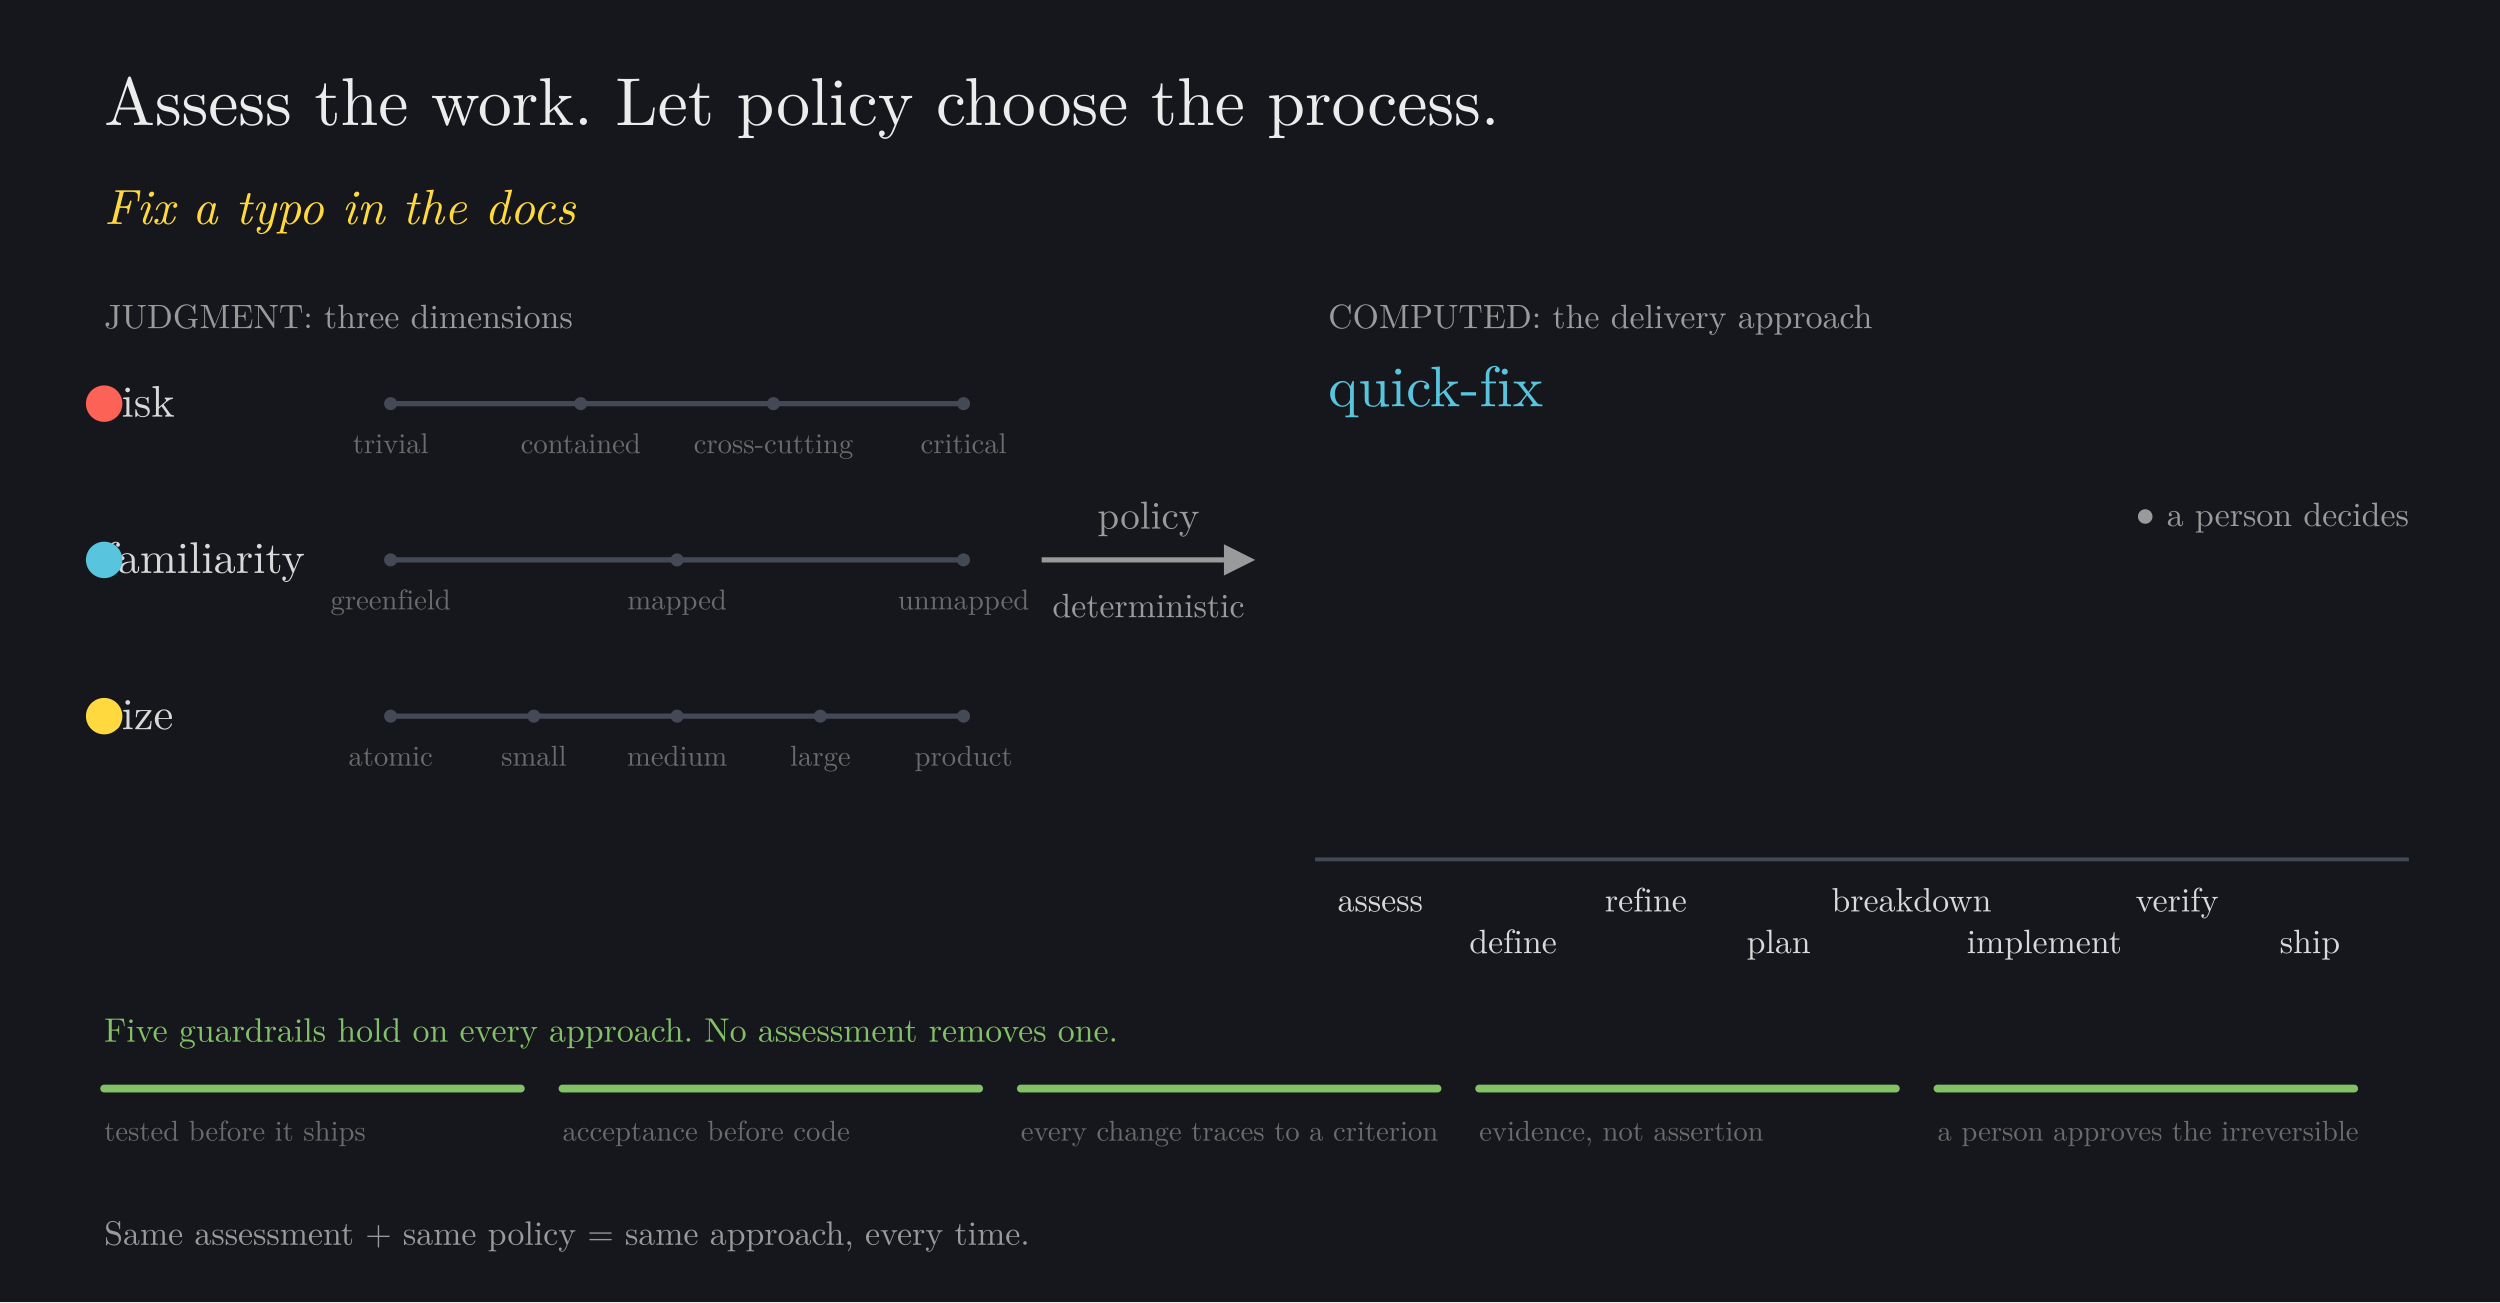
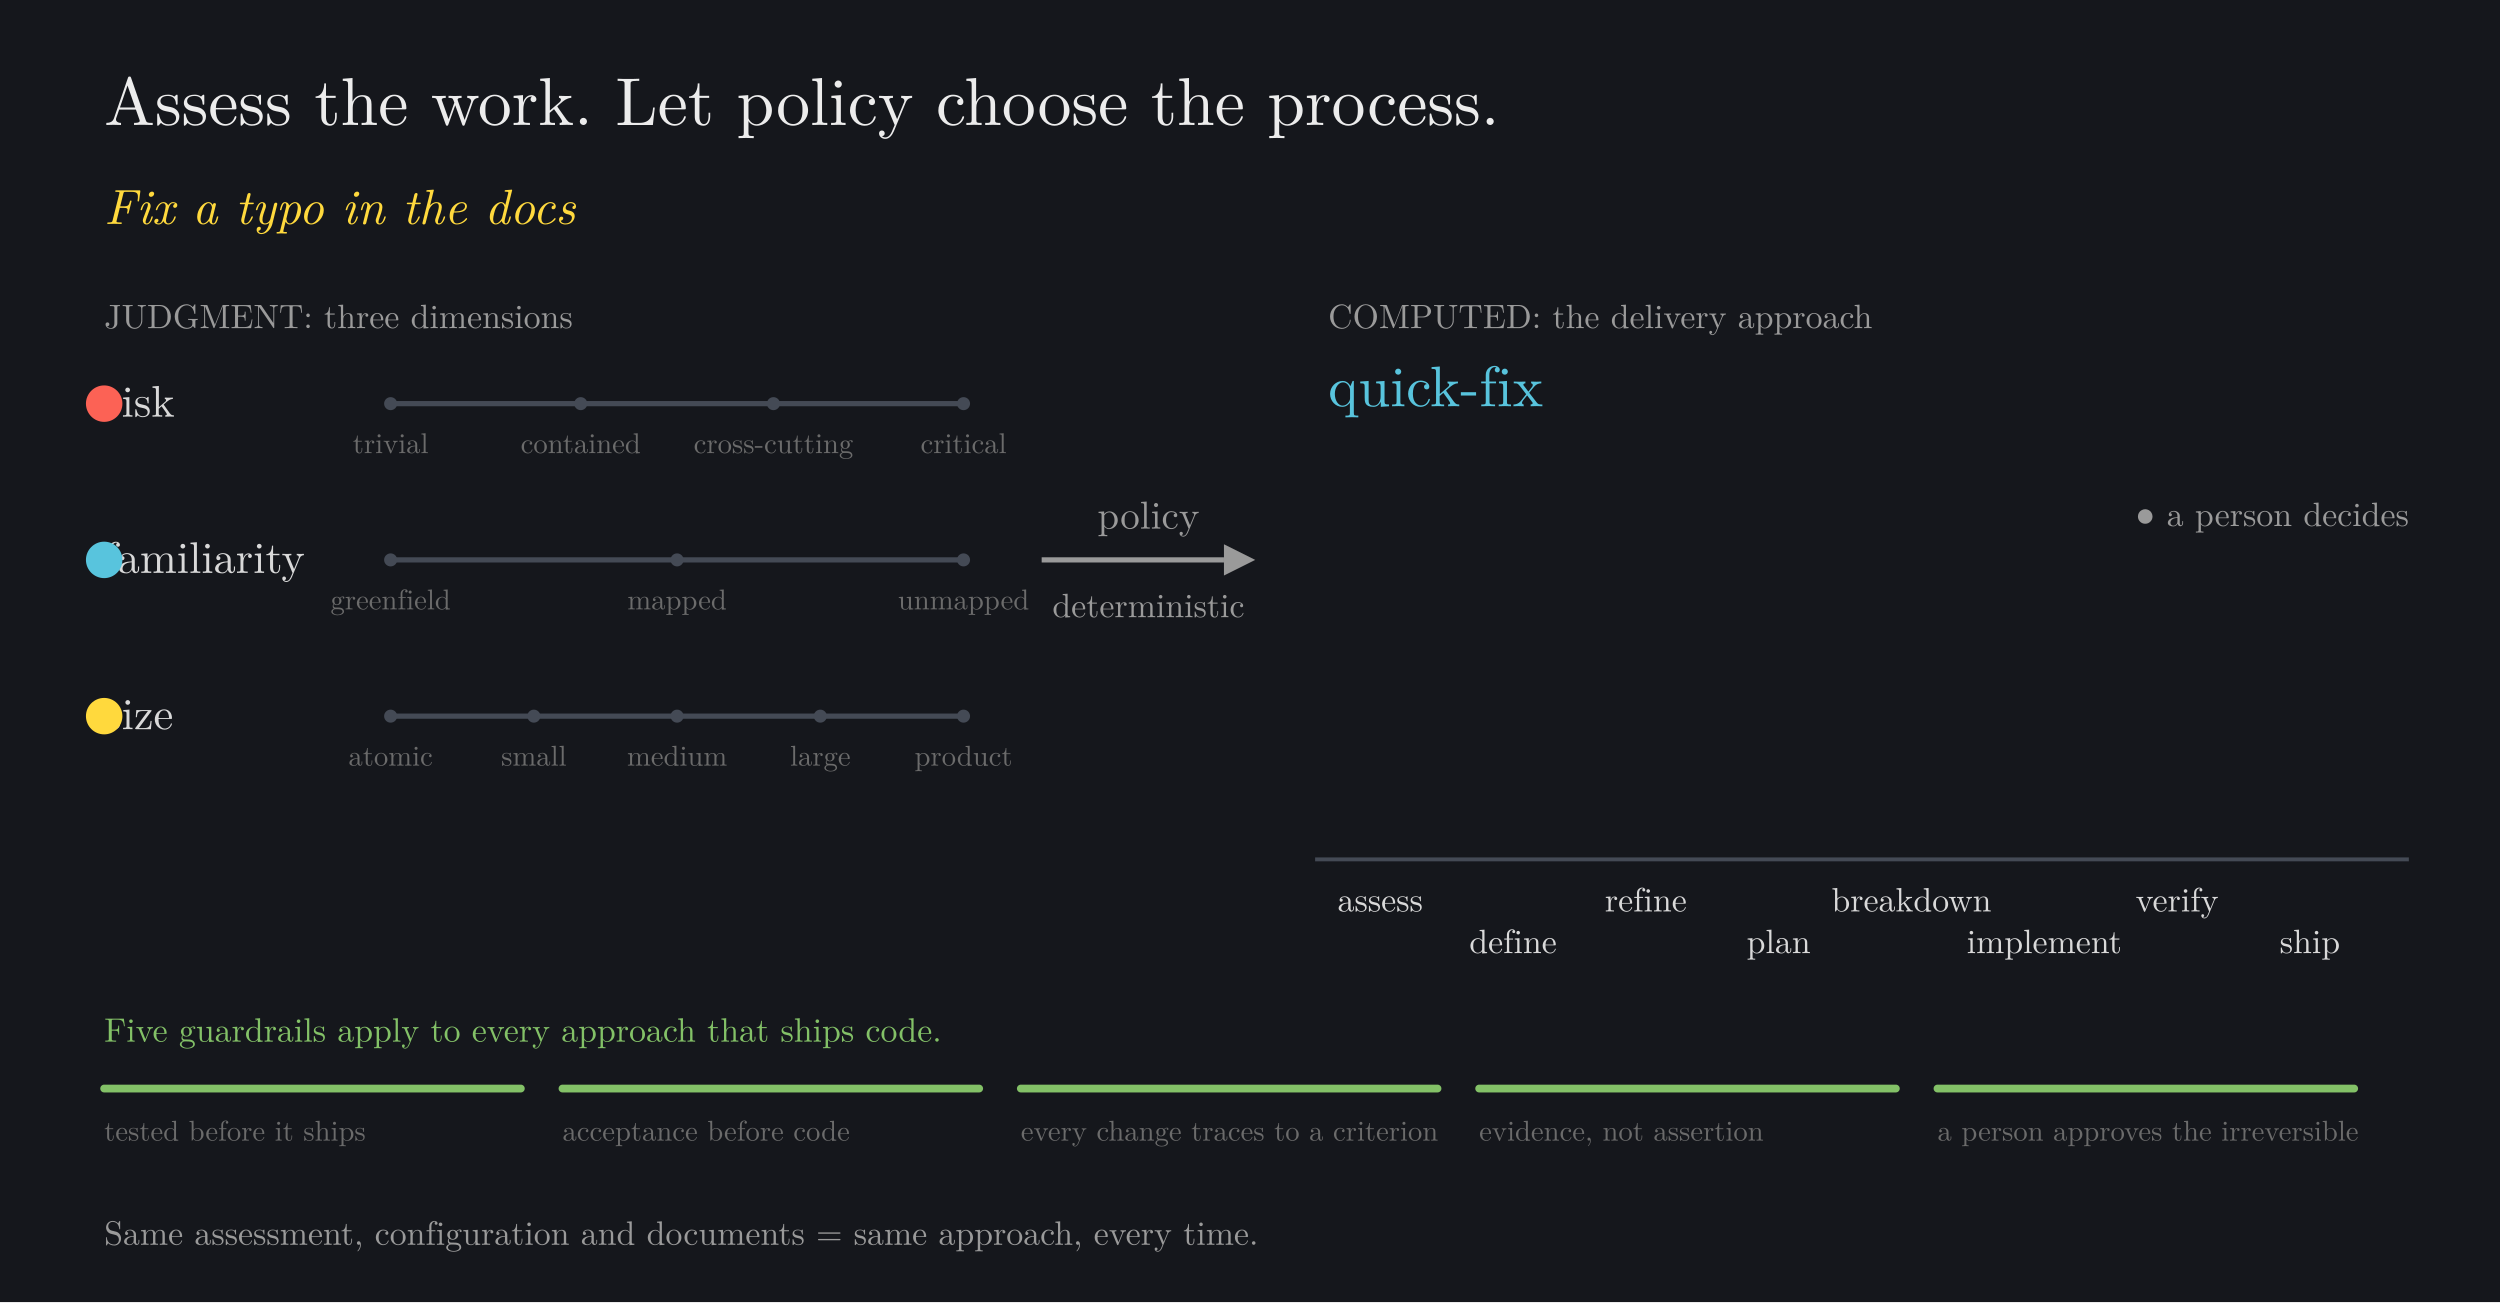
<svg xmlns="http://www.w3.org/2000/svg" viewBox="0 0 960 500" width="960" height="500" font-family="'Latin Modern Roman','CMU Serif','Computer Modern',Georgia,'Times New Roman',serif">
  <defs>
    <style>
      .dim    { fill: #d9d9d9; font-size: 17px; }
      .small  { fill: #9a9a9a; font-size: 13px; }
      .tick   { fill: #6b6b6b; font-size: 11px; }
      .stage  { fill: #d9d9d9; font-size: 13px; text-anchor: middle; }
      .title  { fill: #ececec; font-size: 26px; }
      .cap    { fill: #ffd93d; font-size: 19px; font-style: italic; }
      .appr   { fill: #58c4dd; font-size: 22px; }
      .guard  { fill: #83c167; font-size: 13px; }
      .eq     { fill: #9a9a9a; font-size: 15px; }
    </style>
  </defs>
  <rect width="960" height="500" fill="#15171c" />
  <text class="title" x="40" y="48">Assess the work. Let policy choose the process.</text>
  <g>
    <text class="cap" x="40" y="86">
      Fix a typo in the docs
      <animate attributeName="opacity" values="1;1;0;0;0;0;1" keyTimes="0.0;0.3;0.333;0.633;0.667;0.967;1.0" dur="18s" repeatCount="indefinite" />
    </text>
    <text class="cap" x="40" y="86" opacity="0">
      Add rate limiting to the public API
      <animate attributeName="opacity" values="0;0;1;1;0;0;0" keyTimes="0.0;0.3;0.333;0.633;0.667;0.967;1.0" dur="18s" repeatCount="indefinite" />
    </text>
    <text class="cap" x="40" y="86" opacity="0">
      Rewrite the payments ledger
      <animate attributeName="opacity" values="0;0;0;0;1;1;0" keyTimes="0.0;0.3;0.333;0.633;0.667;0.967;1.0" dur="18s" repeatCount="indefinite" />
    </text>
  </g>
  <text class="small" x="40" y="126">JUDGMENT: three dimensions</text>
  <g transform="translate(40,160)">
    <text class="dim" x="0" y="0">risk</text>
    <line x1="110" y1="-5" x2="330" y2="-5" stroke="#444a55" stroke-width="2" />
    <g class="tick">
      <circle cx="110" cy="-5" r="2.5" fill="#444a55" />
      <text x="110" y="14" text-anchor="middle">trivial</text>
      <circle cx="183" cy="-5" r="2.5" fill="#444a55" />
      <text x="183" y="14" text-anchor="middle">contained</text>
      <circle cx="257" cy="-5" r="2.5" fill="#444a55" />
      <text x="257" y="14" text-anchor="middle">cross-cutting</text>
      <circle cx="330" cy="-5" r="2.5" fill="#444a55" />
      <text x="330" y="14" text-anchor="middle">critical</text>
    </g>
    <circle cy="-5" r="7" fill="#fc6255">
      <animate attributeName="cx" values="110;110;183;183;330;330;110" keyTimes="0.0;0.3;0.333;0.633;0.667;0.967;1.0" dur="18s" repeatCount="indefinite" calcMode="spline" keySplines="0.4 0 0.2 1;0.4 0 0.2 1;0.4 0 0.2 1;0.4 0 0.2 1;0.4 0 0.2 1;0.4 0 0.2 1" />
    </circle>
  </g>
  <g transform="translate(40,220)">
    <text class="dim" x="0" y="0">familiarity</text>
    <line x1="110" y1="-5" x2="330" y2="-5" stroke="#444a55" stroke-width="2" />
    <g class="tick">
      <circle cx="110" cy="-5" r="2.5" fill="#444a55" />
      <text x="110" y="14" text-anchor="middle">greenfield</text>
      <circle cx="220" cy="-5" r="2.5" fill="#444a55" />
      <text x="220" y="14" text-anchor="middle">mapped</text>
      <circle cx="330" cy="-5" r="2.5" fill="#444a55" />
      <text x="330" y="14" text-anchor="middle">unmapped</text>
    </g>
    <circle cy="-5" r="7" fill="#58c4dd">
      <animate attributeName="cx" values="220;220;220;220;330;330;220" keyTimes="0.0;0.3;0.333;0.633;0.667;0.967;1.0" dur="18s" repeatCount="indefinite" calcMode="spline" keySplines="0.4 0 0.2 1;0.4 0 0.2 1;0.4 0 0.2 1;0.4 0 0.2 1;0.4 0 0.2 1;0.4 0 0.2 1" />
    </circle>
  </g>
  <g transform="translate(40,280)">
    <text class="dim" x="0" y="0">size</text>
    <line x1="110" y1="-5" x2="330" y2="-5" stroke="#444a55" stroke-width="2" />
    <g class="tick">
      <circle cx="110" cy="-5" r="2.5" fill="#444a55" />
      <text x="110" y="14" text-anchor="middle">atomic</text>
      <circle cx="165" cy="-5" r="2.5" fill="#444a55" />
      <text x="165" y="14" text-anchor="middle">small</text>
      <circle cx="220" cy="-5" r="2.5" fill="#444a55" />
      <text x="220" y="14" text-anchor="middle">medium</text>
      <circle cx="275" cy="-5" r="2.5" fill="#444a55" />
      <text x="275" y="14" text-anchor="middle">large</text>
      <circle cx="330" cy="-5" r="2.5" fill="#444a55" />
      <text x="330" y="14" text-anchor="middle">product</text>
    </g>
    <circle cy="-5" r="7" fill="#ffd93d">
      <animate attributeName="cx" values="110;110;220;220;275;275;110" keyTimes="0.0;0.3;0.333;0.633;0.667;0.967;1.0" dur="18s" repeatCount="indefinite" calcMode="spline" keySplines="0.4 0 0.2 1;0.4 0 0.2 1;0.4 0 0.2 1;0.4 0 0.2 1;0.4 0 0.2 1;0.4 0 0.2 1" />
    </circle>
  </g>
  <g transform="translate(400,215)">
    <line x1="0" y1="0" x2="70" y2="0" stroke="#9a9a9a" stroke-width="2" />
    <polygon points="70,-6 82,0 70,6" fill="#9a9a9a" />
    <text class="eq" x="41" y="-12" text-anchor="middle">policy</text>
    <text class="small" x="41" y="22" text-anchor="middle">deterministic</text>
  </g>
  <text class="small" x="510" y="126">COMPUTED: the delivery approach</text>
  <g>
    <text class="appr" x="510" y="156">
      quick-fix
      <animate attributeName="opacity" values="1;1;0;0;0;0;1" keyTimes="0.0;0.3;0.333;0.633;0.667;0.967;1.0" dur="18s" repeatCount="indefinite" />
    </text>
    <text class="appr" x="510" y="156" opacity="0">
      regular
      <animate attributeName="opacity" values="0;0;1;1;0;0;0" keyTimes="0.0;0.3;0.333;0.633;0.667;0.967;1.0" dur="18s" repeatCount="indefinite" />
    </text>
    <text class="appr" x="510" y="156" opacity="0">
      full
      <animate attributeName="opacity" values="0;0;0;0;1;1;0" keyTimes="0.0;0.3;0.333;0.633;0.667;0.967;1.0" dur="18s" repeatCount="indefinite" />
    </text>
  </g>
  <g>
    <line x1="505" y1="330" x2="925" y2="330" stroke="#444a55" stroke-width="1.5" />
    <rect x="512" width="36" fill="#58c4dd" rx="2">
      <animate attributeName="height" values="120;120;120;120;120;120;120" keyTimes="0.0;0.3;0.333;0.633;0.667;0.967;1.0" dur="18s" repeatCount="indefinite" calcMode="spline" keySplines="0.4 0 0.2 1;0.4 0 0.2 1;0.4 0 0.2 1;0.4 0 0.2 1;0.4 0 0.2 1;0.4 0 0.2 1" />
      <animate attributeName="y" values="210;210;210;210;210;210;210" keyTimes="0.0;0.3;0.333;0.633;0.667;0.967;1.0" dur="18s" repeatCount="indefinite" calcMode="spline" keySplines="0.4 0 0.2 1;0.4 0 0.2 1;0.4 0 0.2 1;0.4 0 0.2 1;0.4 0 0.2 1;0.4 0 0.2 1" />
    </rect>
    <circle cx="530" cy="198" r="4" fill="#ffd93d" opacity="0">
      <animate attributeName="opacity" values="0;0;0;0;1;1;0" keyTimes="0.0;0.3;0.333;0.633;0.667;0.967;1.0" dur="18s" repeatCount="indefinite" />
    </circle>
    <text class="stage" x="530" y="350">assess</text>
    <rect x="563" width="36" fill="#58c4dd" rx="2">
      <animate attributeName="height" values="45;45;120;120;120;120;45" keyTimes="0.0;0.3;0.333;0.633;0.667;0.967;1.0" dur="18s" repeatCount="indefinite" calcMode="spline" keySplines="0.4 0 0.2 1;0.4 0 0.2 1;0.4 0 0.2 1;0.4 0 0.2 1;0.4 0 0.2 1;0.4 0 0.2 1" />
      <animate attributeName="y" values="285;285;210;210;210;210;285" keyTimes="0.0;0.3;0.333;0.633;0.667;0.967;1.0" dur="18s" repeatCount="indefinite" calcMode="spline" keySplines="0.4 0 0.2 1;0.4 0 0.2 1;0.4 0 0.2 1;0.4 0 0.2 1;0.4 0 0.2 1;0.4 0 0.2 1" />
    </rect>
    <circle cx="581" cy="198" r="4" fill="#ffd93d" opacity="0">
      <animate attributeName="opacity" values="0;0;1;1;1;1;0" keyTimes="0.0;0.3;0.333;0.633;0.667;0.967;1.0" dur="18s" repeatCount="indefinite" />
    </circle>
    <text class="stage" x="581" y="366">define</text>
    <rect x="614" width="36" fill="#58c4dd" rx="2">
      <animate attributeName="height" values="10;10;45;45;120;120;10" keyTimes="0.0;0.3;0.333;0.633;0.667;0.967;1.0" dur="18s" repeatCount="indefinite" calcMode="spline" keySplines="0.4 0 0.2 1;0.4 0 0.2 1;0.4 0 0.2 1;0.4 0 0.2 1;0.4 0 0.2 1;0.4 0 0.2 1" />
      <animate attributeName="y" values="320;320;285;285;210;210;320" keyTimes="0.0;0.3;0.333;0.633;0.667;0.967;1.0" dur="18s" repeatCount="indefinite" calcMode="spline" keySplines="0.4 0 0.2 1;0.4 0 0.2 1;0.4 0 0.2 1;0.4 0 0.2 1;0.4 0 0.2 1;0.4 0 0.2 1" />
    </rect>
    <circle cx="632" cy="198" r="4" fill="#ffd93d" opacity="0">
      <animate attributeName="opacity" values="0;0;0;0;1;1;0" keyTimes="0.0;0.3;0.333;0.633;0.667;0.967;1.0" dur="18s" repeatCount="indefinite" />
    </circle>
    <text class="stage" x="632" y="350">refine</text>
    <rect x="665" width="36" fill="#58c4dd" rx="2">
      <animate attributeName="height" values="10;10;120;120;120;120;10" keyTimes="0.0;0.3;0.333;0.633;0.667;0.967;1.0" dur="18s" repeatCount="indefinite" calcMode="spline" keySplines="0.4 0 0.2 1;0.4 0 0.2 1;0.4 0 0.2 1;0.4 0 0.2 1;0.4 0 0.2 1;0.4 0 0.2 1" />
      <animate attributeName="y" values="320;320;210;210;210;210;320" keyTimes="0.0;0.3;0.333;0.633;0.667;0.967;1.0" dur="18s" repeatCount="indefinite" calcMode="spline" keySplines="0.4 0 0.2 1;0.4 0 0.2 1;0.4 0 0.2 1;0.4 0 0.2 1;0.4 0 0.2 1;0.4 0 0.2 1" />
    </rect>
    <circle cx="683" cy="198" r="4" fill="#ffd93d" opacity="0">
      <animate attributeName="opacity" values="0;0;1;1;1;1;0" keyTimes="0.0;0.3;0.333;0.633;0.667;0.967;1.0" dur="18s" repeatCount="indefinite" />
    </circle>
    <text class="stage" x="683" y="366">plan</text>
    <rect x="716" width="36" fill="#c59df6" rx="2">
      <animate attributeName="height" values="0;0;120;120;120;120;0" keyTimes="0.0;0.3;0.333;0.633;0.667;0.967;1.0" dur="18s" repeatCount="indefinite" calcMode="spline" keySplines="0.4 0 0.2 1;0.4 0 0.2 1;0.4 0 0.2 1;0.4 0 0.2 1;0.4 0 0.2 1;0.4 0 0.2 1" />
      <animate attributeName="y" values="330;330;210;210;210;210;330" keyTimes="0.0;0.3;0.333;0.633;0.667;0.967;1.0" dur="18s" repeatCount="indefinite" calcMode="spline" keySplines="0.4 0 0.2 1;0.4 0 0.2 1;0.4 0 0.2 1;0.4 0 0.2 1;0.4 0 0.2 1;0.4 0 0.2 1" />
    </rect>
    <text class="stage" x="734" y="350">breakdown</text>
    <rect x="767" width="36" fill="#58c4dd" rx="2">
      <animate attributeName="height" values="120;120;120;120;120;120;120" keyTimes="0.0;0.3;0.333;0.633;0.667;0.967;1.0" dur="18s" repeatCount="indefinite" calcMode="spline" keySplines="0.4 0 0.2 1;0.4 0 0.2 1;0.4 0 0.2 1;0.4 0 0.2 1;0.4 0 0.2 1;0.4 0 0.2 1" />
      <animate attributeName="y" values="210;210;210;210;210;210;210" keyTimes="0.0;0.3;0.333;0.633;0.667;0.967;1.0" dur="18s" repeatCount="indefinite" calcMode="spline" keySplines="0.4 0 0.2 1;0.4 0 0.2 1;0.4 0 0.2 1;0.4 0 0.2 1;0.4 0 0.2 1;0.4 0 0.2 1" />
    </rect>
    <text class="stage" x="785" y="366">implement</text>
    <rect x="818" width="36" fill="#58c4dd" rx="2">
      <animate attributeName="height" values="45;45;120;120;120;120;45" keyTimes="0.0;0.3;0.333;0.633;0.667;0.967;1.0" dur="18s" repeatCount="indefinite" calcMode="spline" keySplines="0.4 0 0.2 1;0.4 0 0.2 1;0.4 0 0.2 1;0.4 0 0.2 1;0.4 0 0.2 1;0.4 0 0.2 1" />
      <animate attributeName="y" values="285;285;210;210;210;210;285" keyTimes="0.0;0.3;0.333;0.633;0.667;0.967;1.0" dur="18s" repeatCount="indefinite" calcMode="spline" keySplines="0.4 0 0.2 1;0.4 0 0.2 1;0.4 0 0.2 1;0.4 0 0.2 1;0.4 0 0.2 1;0.4 0 0.2 1" />
    </rect>
    <text class="stage" x="836" y="350">verify</text>
    <rect x="869" width="36" fill="#58c4dd" rx="2">
      <animate attributeName="height" values="45;45;120;120;120;120;45" keyTimes="0.0;0.3;0.333;0.633;0.667;0.967;1.0" dur="18s" repeatCount="indefinite" calcMode="spline" keySplines="0.4 0 0.2 1;0.4 0 0.2 1;0.4 0 0.2 1;0.4 0 0.2 1;0.4 0 0.2 1;0.4 0 0.2 1" />
      <animate attributeName="y" values="285;285;210;210;210;210;285" keyTimes="0.0;0.3;0.333;0.633;0.667;0.967;1.0" dur="18s" repeatCount="indefinite" calcMode="spline" keySplines="0.4 0 0.2 1;0.4 0 0.2 1;0.4 0 0.2 1;0.4 0 0.2 1;0.4 0 0.2 1;0.4 0 0.2 1" />
    </rect>
    <text class="stage" x="887" y="366">ship</text>
    <text class="small" x="925" y="202" text-anchor="end" fill="#ffd93d">● a person decides</text>
  </g>
  <g transform="translate(40,400)">
-     <text class="guard" x="0" y="0">Five guardrails hold on every approach. No assessment removes one.</text>
+     <text class="guard" x="0" y="0">Five guardrails apply to every approach that ships code.</text>
    <g stroke="#83c167" stroke-width="3" stroke-linecap="round">
      <line x1="0" y1="18" x2="160" y2="18" />
      <line x1="176" y1="18" x2="336" y2="18" />
      <line x1="352" y1="18" x2="512" y2="18" />
      <line x1="528" y1="18" x2="688" y2="18" />
      <line x1="704" y1="18" x2="864" y2="18" />
    </g>
    <g class="tick" fill="#9a9a9a">
      <text x="0" y="38">tested before it ships</text>
      <text x="176" y="38">acceptance before code</text>
      <text x="352" y="38">every change traces to a criterion</text>
      <text x="528" y="38">evidence, not assertion</text>
      <text x="704" y="38">a person approves the irreversible</text>
    </g>
  </g>
-   <text class="small" x="40" y="478">Same assessment + same policy = same approach, every time.</text>
+   <text class="small" x="40" y="478">Same assessment, configuration and documents = same approach, every time.</text>
</svg>
